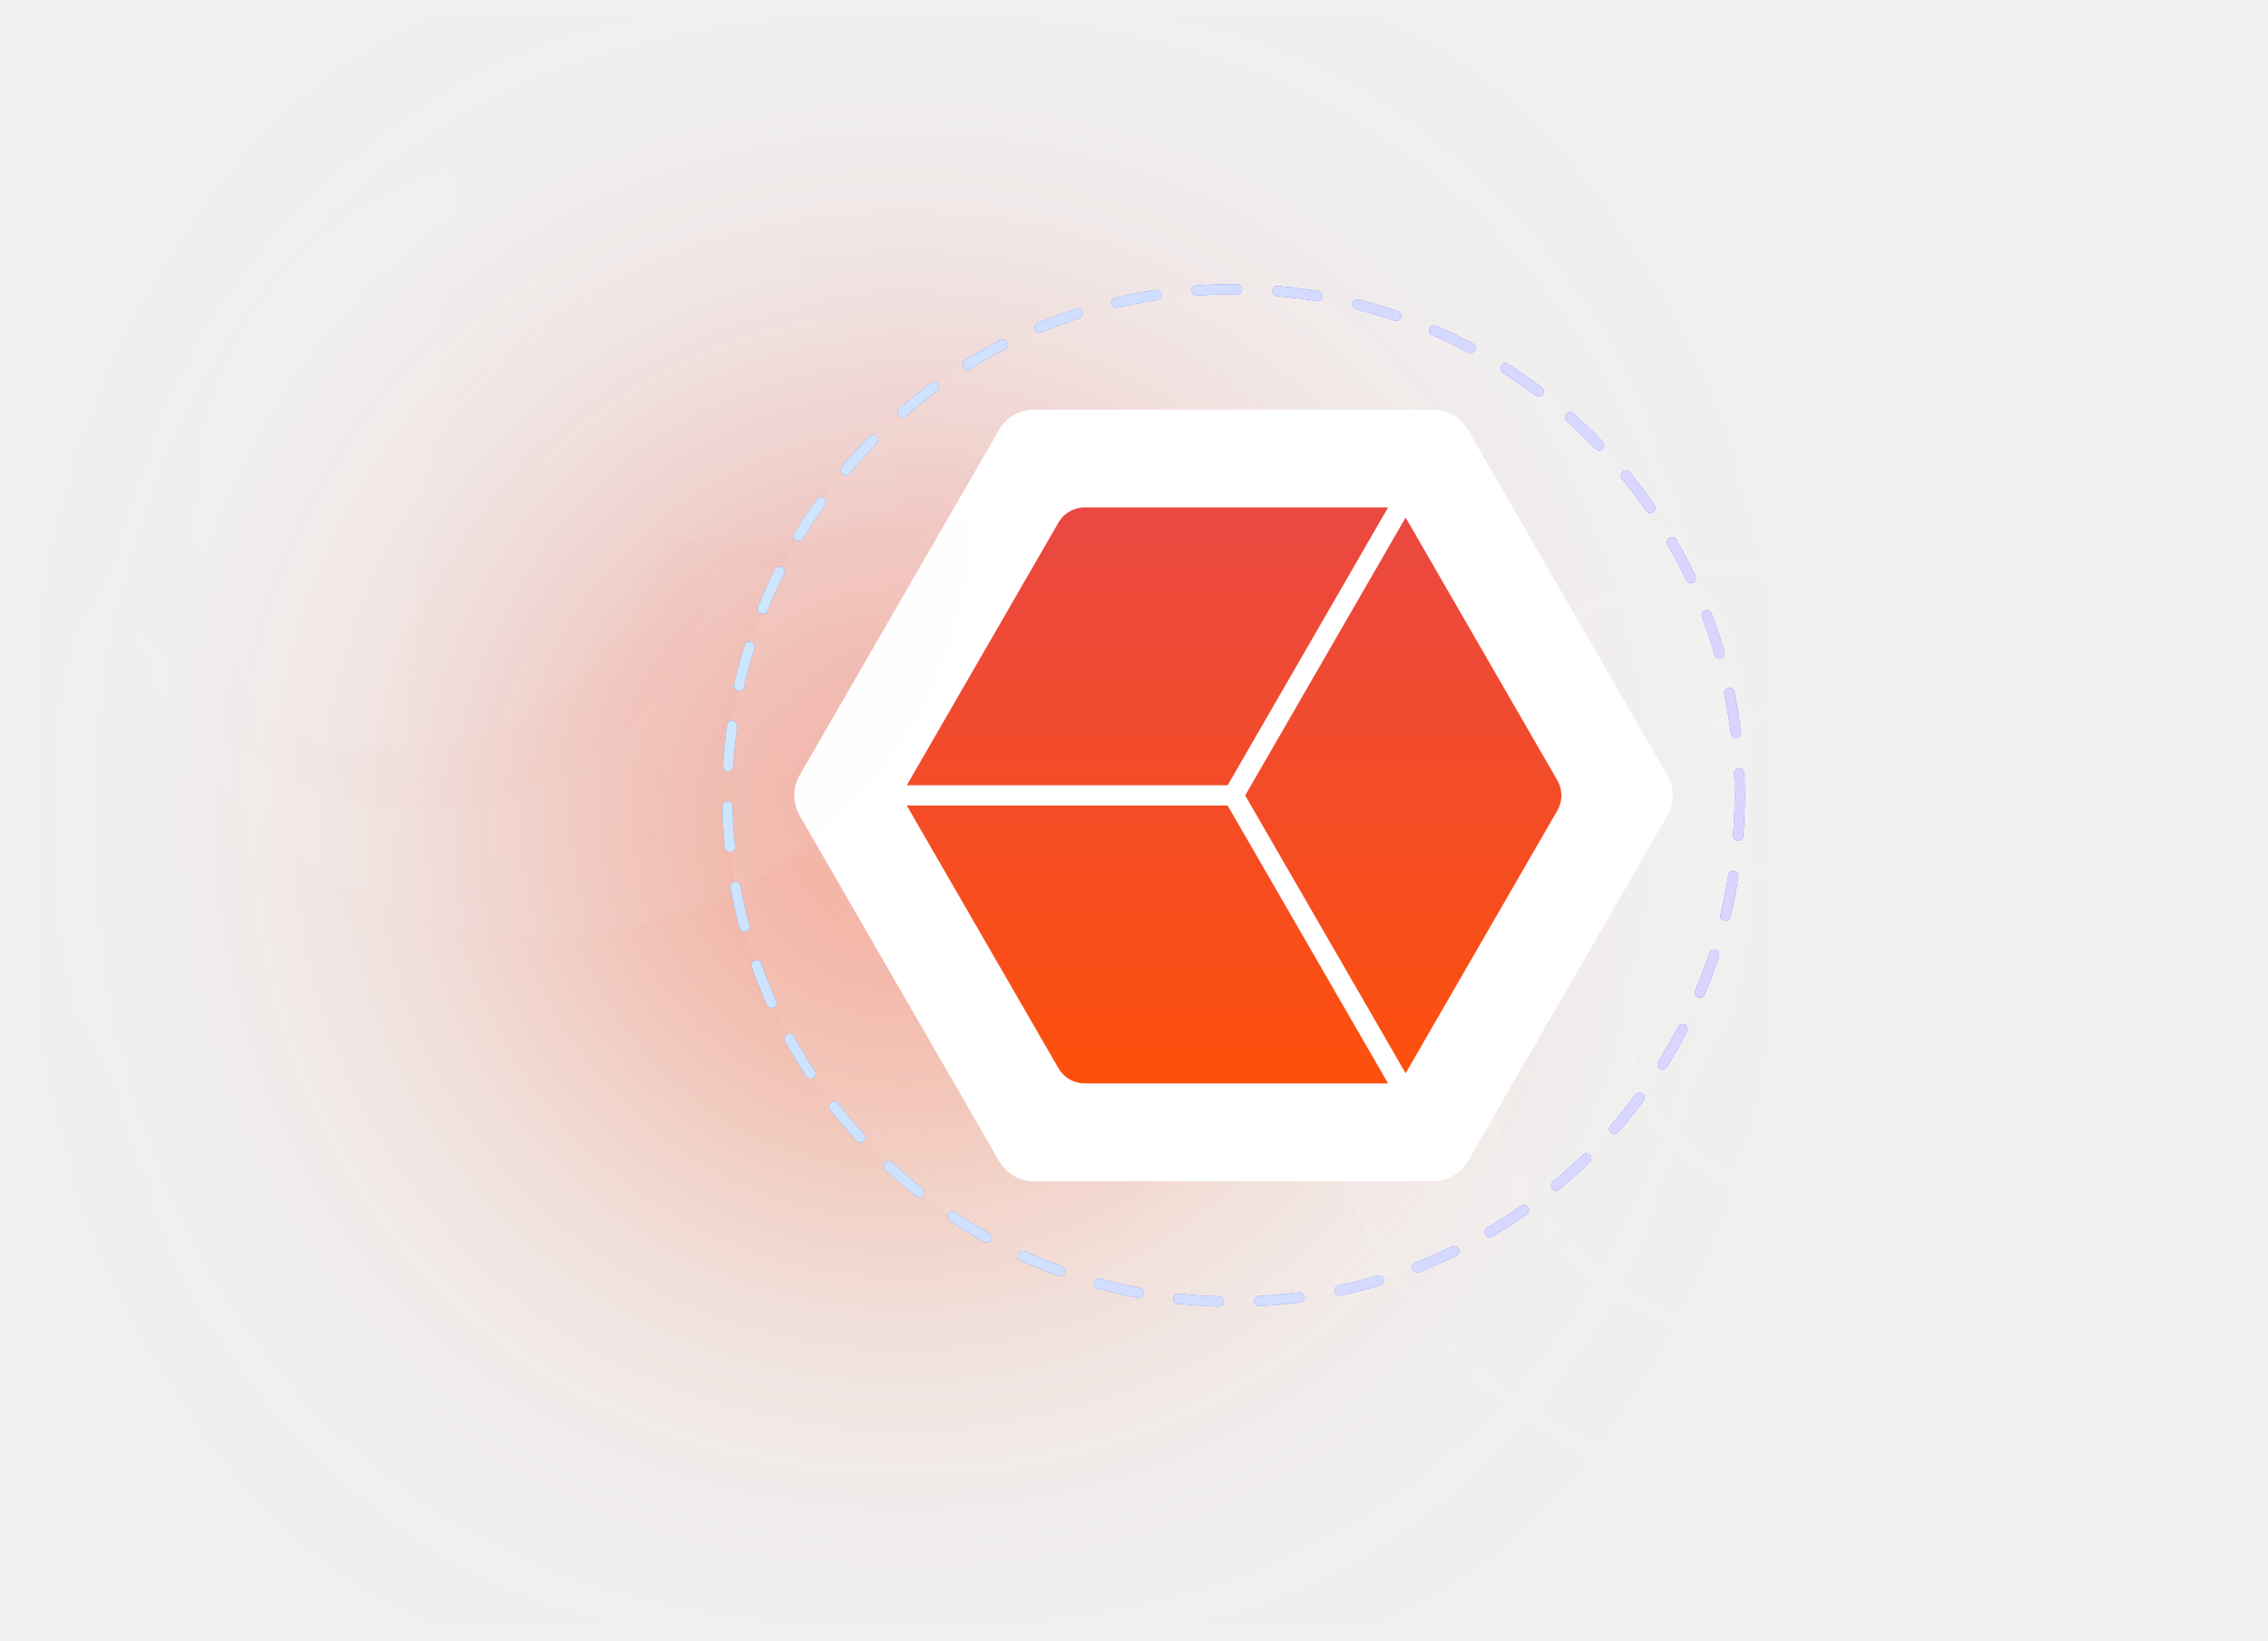
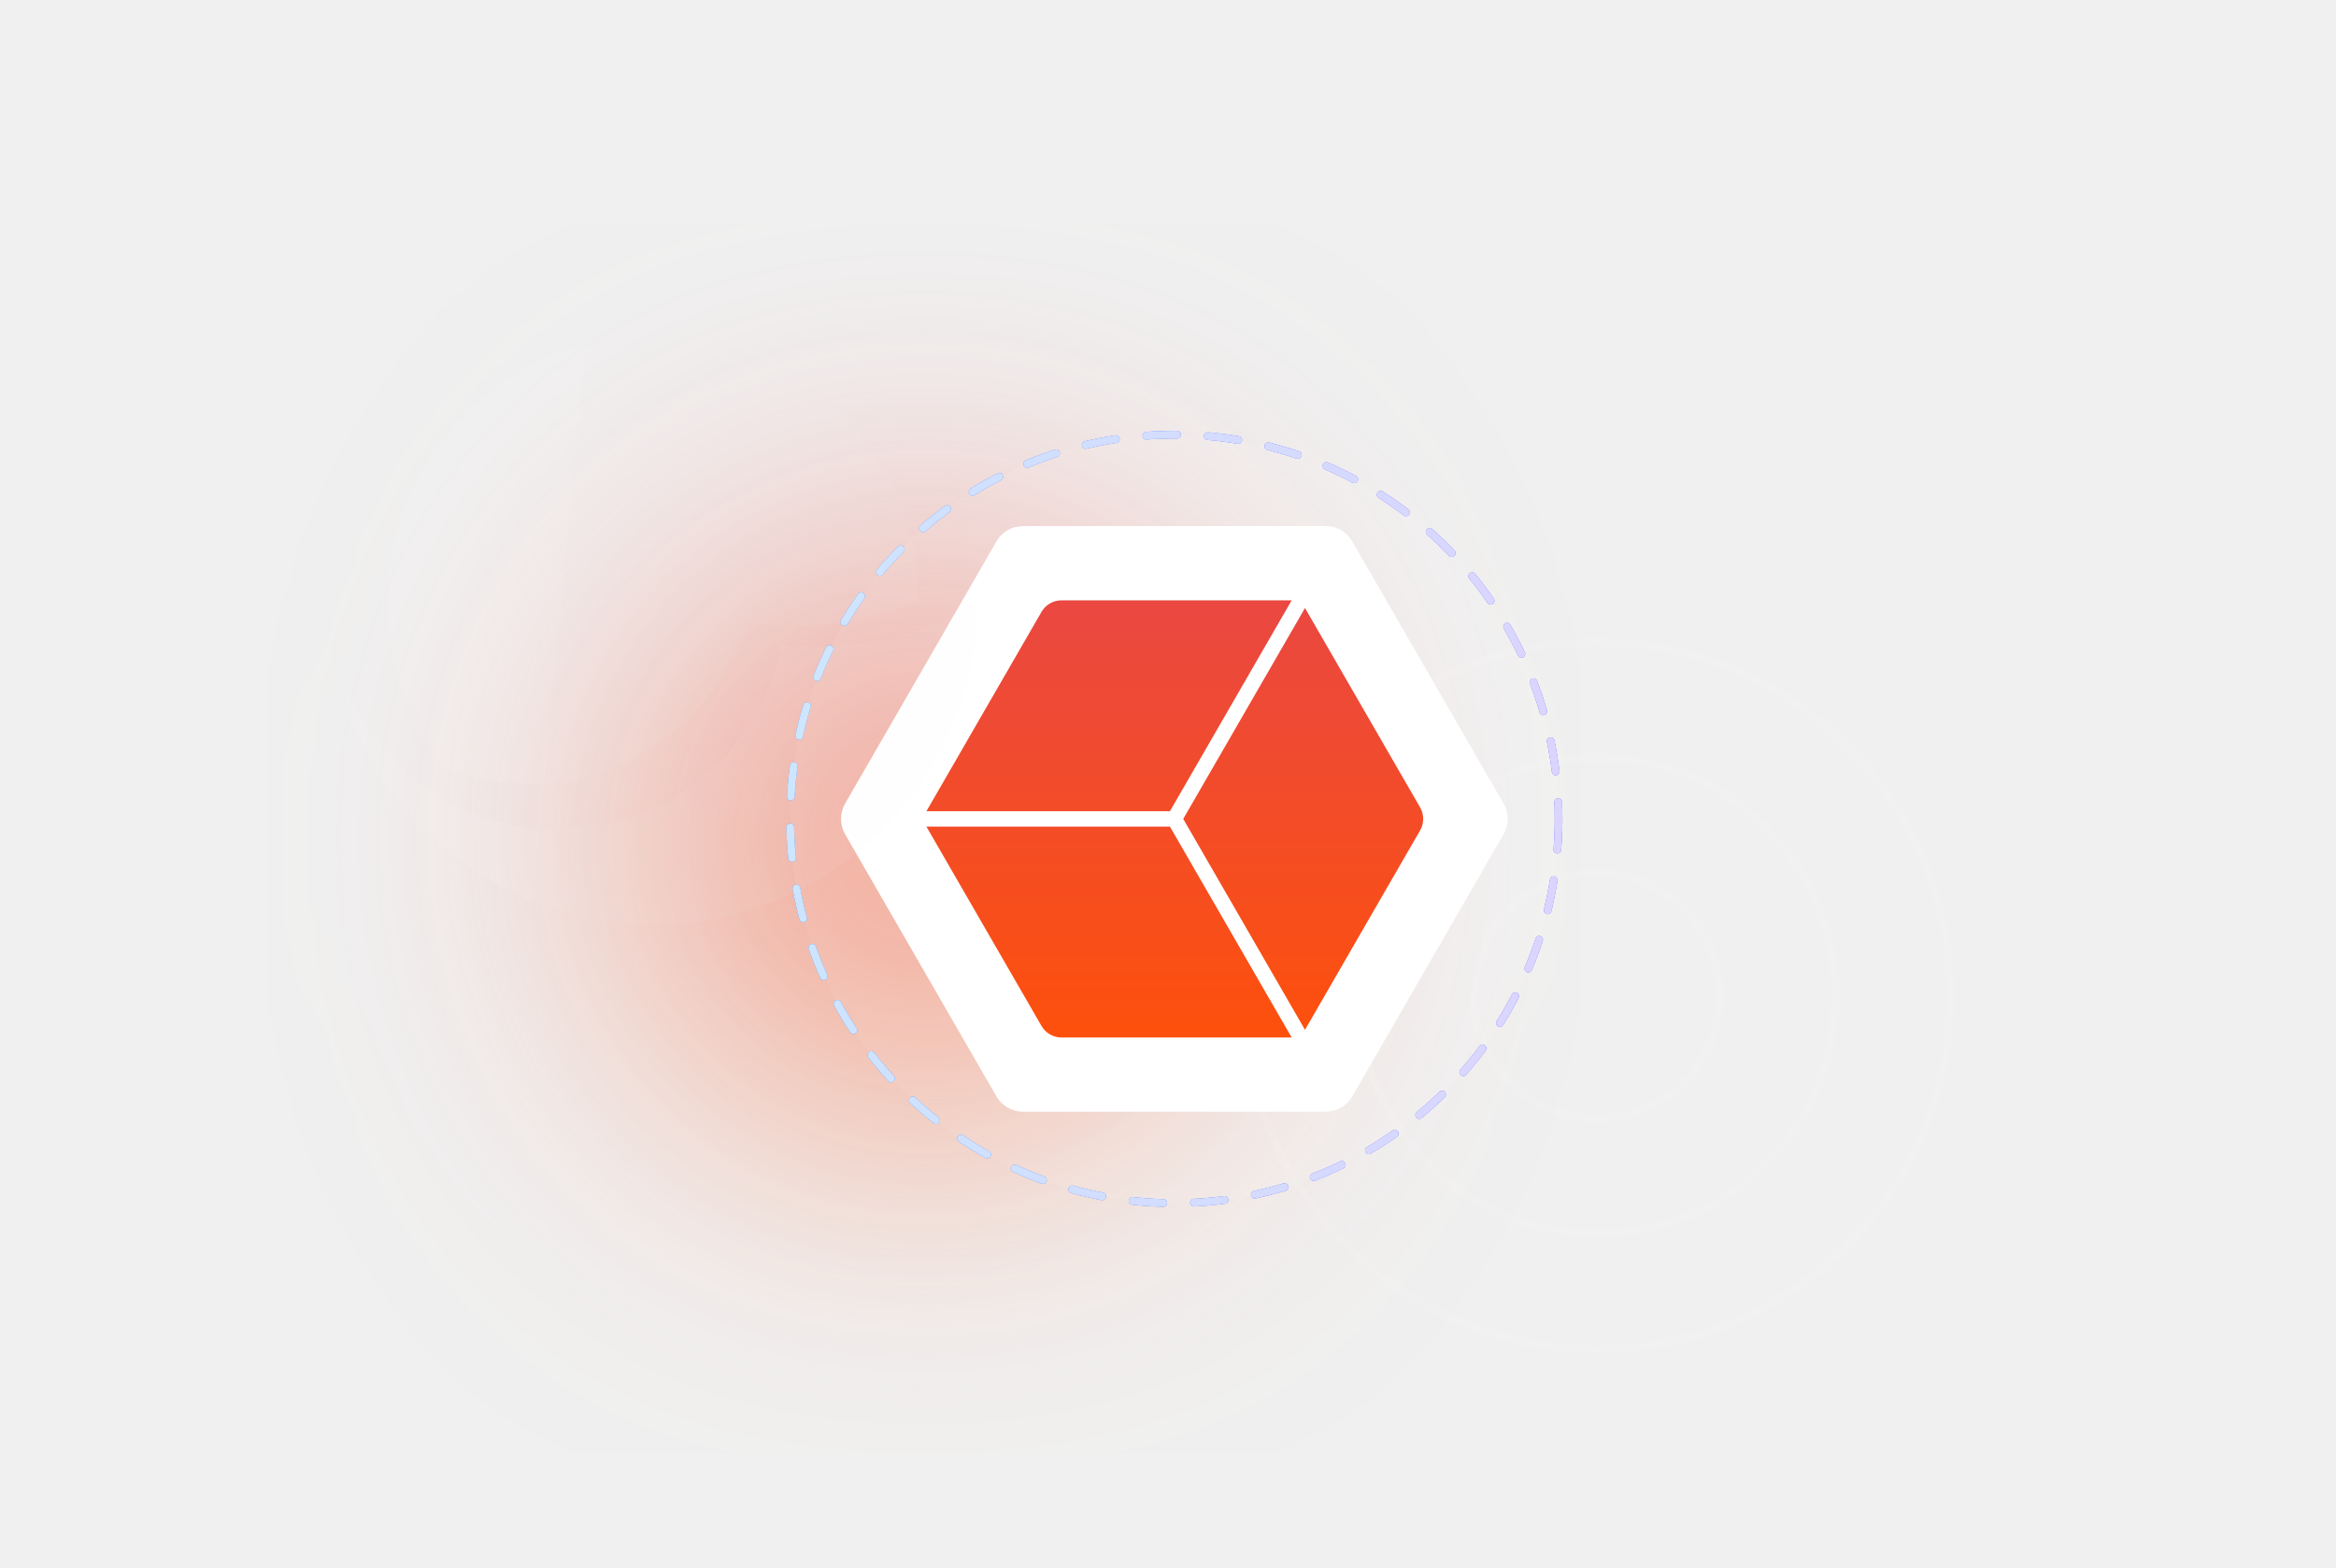
- <svg xmlns="http://www.w3.org/2000/svg" width="224" height="162" viewBox="0 0 224 162" fill="none">
-   <g opacity="0.5" filter="url(#filter0_f_7089_139095)">
-     <path d="M47.827 81.066L68.577 45.126H110.077L130.827 81.066L110.077 117.006H68.577L47.827 81.066Z" fill="url(#paint0_linear_7089_139095)" />
+ <svg xmlns="http://www.w3.org/2000/svg" width="304" height="204" viewBox="0 0 304 204" fill="none">
+   <g opacity="0.5" filter="url(#filter0_f_1_2)">
+     <path d="M78.828 109.066L99.578 73.126H141.078L161.828 109.066L141.078 145.006H99.578L78.828 109.066Z" fill="url(#paint0_linear_1_2)" />
  </g>
-   <circle cx="176.827" cy="101.566" r="31" stroke="white" stroke-opacity="0.08" />
-   <circle cx="176.827" cy="101.566" r="16" stroke="white" stroke-opacity="0.08" />
-   <circle cx="176.827" cy="101.566" r="46" stroke="white" stroke-opacity="0.08" />
-   <circle cx="121.827" cy="78.566" r="50" fill="white" fill-opacity="0.06" />
-   <circle cx="121.827" cy="78.566" r="50" stroke="url(#paint1_linear_7089_139095)" stroke-linecap="round" stroke-dasharray="4 4" />
-   <circle cx="121.827" cy="78.566" r="50" stroke="white" stroke-opacity="0.8" stroke-linecap="round" stroke-dasharray="4 4" />
-   <path d="M78.982 80.566C78.267 79.329 78.267 77.804 78.982 76.566L98.672 42.461C99.387 41.224 100.707 40.461 102.137 40.461H141.518C142.947 40.461 144.267 41.224 144.982 42.461L164.672 76.566C165.387 77.804 165.387 79.329 164.672 80.566L144.982 114.672C144.267 115.909 142.947 116.672 141.518 116.672H102.137C100.707 116.672 99.387 115.909 98.672 114.672L78.982 80.566Z" fill="white" />
-   <path d="M88.982 80.566C88.267 79.329 88.267 77.804 88.982 76.566L103.672 51.121C104.387 49.884 105.707 49.121 107.137 49.121H136.518C137.947 49.121 139.267 49.884 139.982 51.121L154.672 76.566C155.387 77.804 155.387 79.329 154.672 80.566L139.982 106.011C139.267 107.249 137.947 108.011 136.518 108.011H107.137C105.707 108.011 104.387 107.249 103.672 106.011L88.982 80.566Z" fill="url(#paint2_linear_7089_139095)" />
-   <path d="M87.827 78.566L103.672 51.121C104.387 49.884 105.707 49.121 107.137 49.121H138.827M87.827 78.566L103.672 106.011C104.387 107.249 105.707 108.011 107.137 108.011H138.827M87.827 78.566H121.827M138.827 49.121L154.672 76.566C155.387 77.804 155.387 79.329 154.672 80.566L138.827 108.011M138.827 49.121L121.827 78.566M138.827 108.011L121.827 78.566" stroke="white" stroke-width="2" />
+   <circle cx="207.828" cy="129.567" r="31" stroke="white" stroke-opacity="0.08" />
+   <circle cx="207.828" cy="129.566" r="16" stroke="white" stroke-opacity="0.08" />
+   <circle cx="207.828" cy="129.567" r="46" stroke="white" stroke-opacity="0.08" />
+   <circle cx="152.828" cy="106.566" r="50" fill="white" fill-opacity="0.06" />
+   <circle cx="152.828" cy="106.566" r="50" stroke="url(#paint1_linear_1_2)" stroke-linecap="round" stroke-dasharray="4 4" />
+   <circle cx="152.828" cy="106.566" r="50" stroke="white" stroke-opacity="0.8" stroke-linecap="round" stroke-dasharray="4 4" />
+   <path d="M109.982 108.566C109.268 107.329 109.268 105.804 109.982 104.566L129.673 70.461C130.387 69.224 131.708 68.461 133.137 68.461H172.518C173.947 68.461 175.268 69.224 175.982 70.461L195.673 104.566C196.387 105.804 196.387 107.329 195.673 108.566L175.982 142.672C175.268 143.909 173.947 144.672 172.518 144.672H133.137C131.708 144.672 130.387 143.909 129.673 142.672L109.982 108.566Z" fill="white" />
+   <path d="M119.982 108.566C119.268 107.329 119.268 105.804 119.982 104.566L134.673 79.121C135.387 77.884 136.708 77.121 138.137 77.121H167.518C168.947 77.121 170.268 77.884 170.982 79.121L185.673 104.566C186.387 105.804 186.387 107.329 185.673 108.566L170.982 134.011C170.268 135.249 168.947 136.011 167.518 136.011H138.137C136.708 136.011 135.387 135.249 134.673 134.011L119.982 108.566Z" fill="url(#paint2_linear_1_2)" />
+   <path d="M118.828 106.566L134.673 79.121C135.387 77.884 136.708 77.121 138.137 77.121H169.828M118.828 106.566L134.673 134.011C135.387 135.249 136.708 136.011 138.137 136.011H169.828M118.828 106.566H152.828M169.828 77.121L185.673 104.566C186.387 105.804 186.387 107.329 185.673 108.566L169.828 136.011M169.828 77.121L152.828 106.566M169.828 136.011L152.828 106.566" stroke="white" stroke-width="2" />
  <g opacity="0.06">
-     <path d="M19.44 50.22C19.44 31.133 34.913 15.66 54 15.66C73.087 15.66 88.56 31.133 88.56 50.22V50.232C83.573 52.312 78.101 53.46 72.361 53.46C70.267 53.46 68.209 53.307 66.197 53.012C62.468 65.153 51.166 73.98 37.802 73.98C34.062 73.98 30.484 73.289 27.188 72.027C22.344 66.079 19.44 58.489 19.44 50.22Z" fill="url(#paint3_linear_7089_139095)" />
-     <path d="M75.061 56.161C82.732 56.161 89.925 54.11 96.12 50.526C95.955 73.648 77.161 92.341 54.001 92.341C34.968 92.341 18.884 79.717 13.664 62.385C14.025 62.596 14.39 62.799 14.761 62.995C19.537 73.004 29.751 79.921 41.581 79.921C56.027 79.921 68.064 69.607 70.73 55.941C72.154 56.086 73.599 56.161 75.061 56.161Z" fill="url(#paint4_linear_7089_139095)" />
+     <path d="M50.44 78.22C50.44 59.133 65.913 43.66 85 43.66C104.087 43.66 119.56 59.133 119.56 78.22V78.232C114.573 80.312 109.101 81.46 103.361 81.46C101.267 81.46 99.209 81.307 97.197 81.012C93.468 93.153 82.165 101.98 68.802 101.98C65.062 101.98 61.483 101.289 58.187 100.027C53.344 94.079 50.44 86.489 50.44 78.22Z" fill="url(#paint3_linear_1_2)" />
+     <path d="M106.06 84.161C113.732 84.161 120.924 82.11 127.119 78.526C126.955 101.648 108.161 120.341 85.001 120.341C65.968 120.341 49.883 107.717 44.664 90.385C45.025 90.596 45.39 90.799 45.761 90.995C50.537 101.005 60.751 107.921 72.581 107.921C87.027 107.921 99.064 97.607 101.73 83.941C103.154 84.086 104.598 84.161 106.06 84.161Z" fill="url(#paint4_linear_1_2)" />
  </g>
  <defs>
-     <filter id="filter0_f_7089_139095" x="3.827" y="1.126" width="171" height="159.88" filterUnits="userSpaceOnUse" color-interpolation-filters="sRGB">
+     <filter id="filter0_f_1_2" x="34.828" y="29.126" width="171" height="159.88" filterUnits="userSpaceOnUse" color-interpolation-filters="sRGB">
      <feFlood flood-opacity="0" result="BackgroundImageFix" />
      <feBlend mode="normal" in="SourceGraphic" in2="BackgroundImageFix" result="shape" />
-       <feGaussianBlur stdDeviation="22" result="effect1_foregroundBlur_7089_139095" />
+       <feGaussianBlur stdDeviation="22" result="effect1_foregroundBlur_1_2" />
    </filter>
-     <linearGradient id="paint0_linear_7089_139095" x1="90.449" y1="39.566" x2="90.449" y2="122.566" gradientUnits="userSpaceOnUse">
+     <linearGradient id="paint0_linear_1_2" x1="121.449" y1="67.566" x2="121.449" y2="150.566" gradientUnits="userSpaceOnUse">
      <stop stop-color="#E84747" />
      <stop offset="1" stop-color="#FF5107" />
    </linearGradient>
-     <linearGradient id="paint1_linear_7089_139095" x1="171.827" y1="78.566" x2="71.827" y2="78.566" gradientUnits="userSpaceOnUse">
+     <linearGradient id="paint1_linear_1_2" x1="202.828" y1="106.566" x2="102.828" y2="106.566" gradientUnits="userSpaceOnUse">
      <stop stop-color="#482BFF" />
      <stop offset="1" stop-color="#007AFF" />
    </linearGradient>
-     <linearGradient id="paint2_linear_7089_139095" x1="122.746" y1="44.566" x2="122.746" y2="112.566" gradientUnits="userSpaceOnUse">
+     <linearGradient id="paint2_linear_1_2" x1="153.747" y1="72.566" x2="153.747" y2="140.566" gradientUnits="userSpaceOnUse">
      <stop stop-color="#E84747" />
      <stop offset="1" stop-color="#FF5107" />
    </linearGradient>
-     <linearGradient id="paint3_linear_7089_139095" x1="13.664" y1="54.201" x2="101.809" y2="62.65" gradientUnits="userSpaceOnUse">
+     <linearGradient id="paint3_linear_1_2" x1="44.664" y1="82.201" x2="132.809" y2="90.65" gradientUnits="userSpaceOnUse">
      <stop stop-color="white" />
      <stop offset="1" stop-color="#E4E4E4" />
    </linearGradient>
-     <linearGradient id="paint4_linear_7089_139095" x1="13.664" y1="54.201" x2="101.809" y2="62.65" gradientUnits="userSpaceOnUse">
+     <linearGradient id="paint4_linear_1_2" x1="44.664" y1="82.201" x2="132.809" y2="90.65" gradientUnits="userSpaceOnUse">
      <stop stop-color="white" />
      <stop offset="1" stop-color="#E4E4E4" />
    </linearGradient>
  </defs>
</svg>
